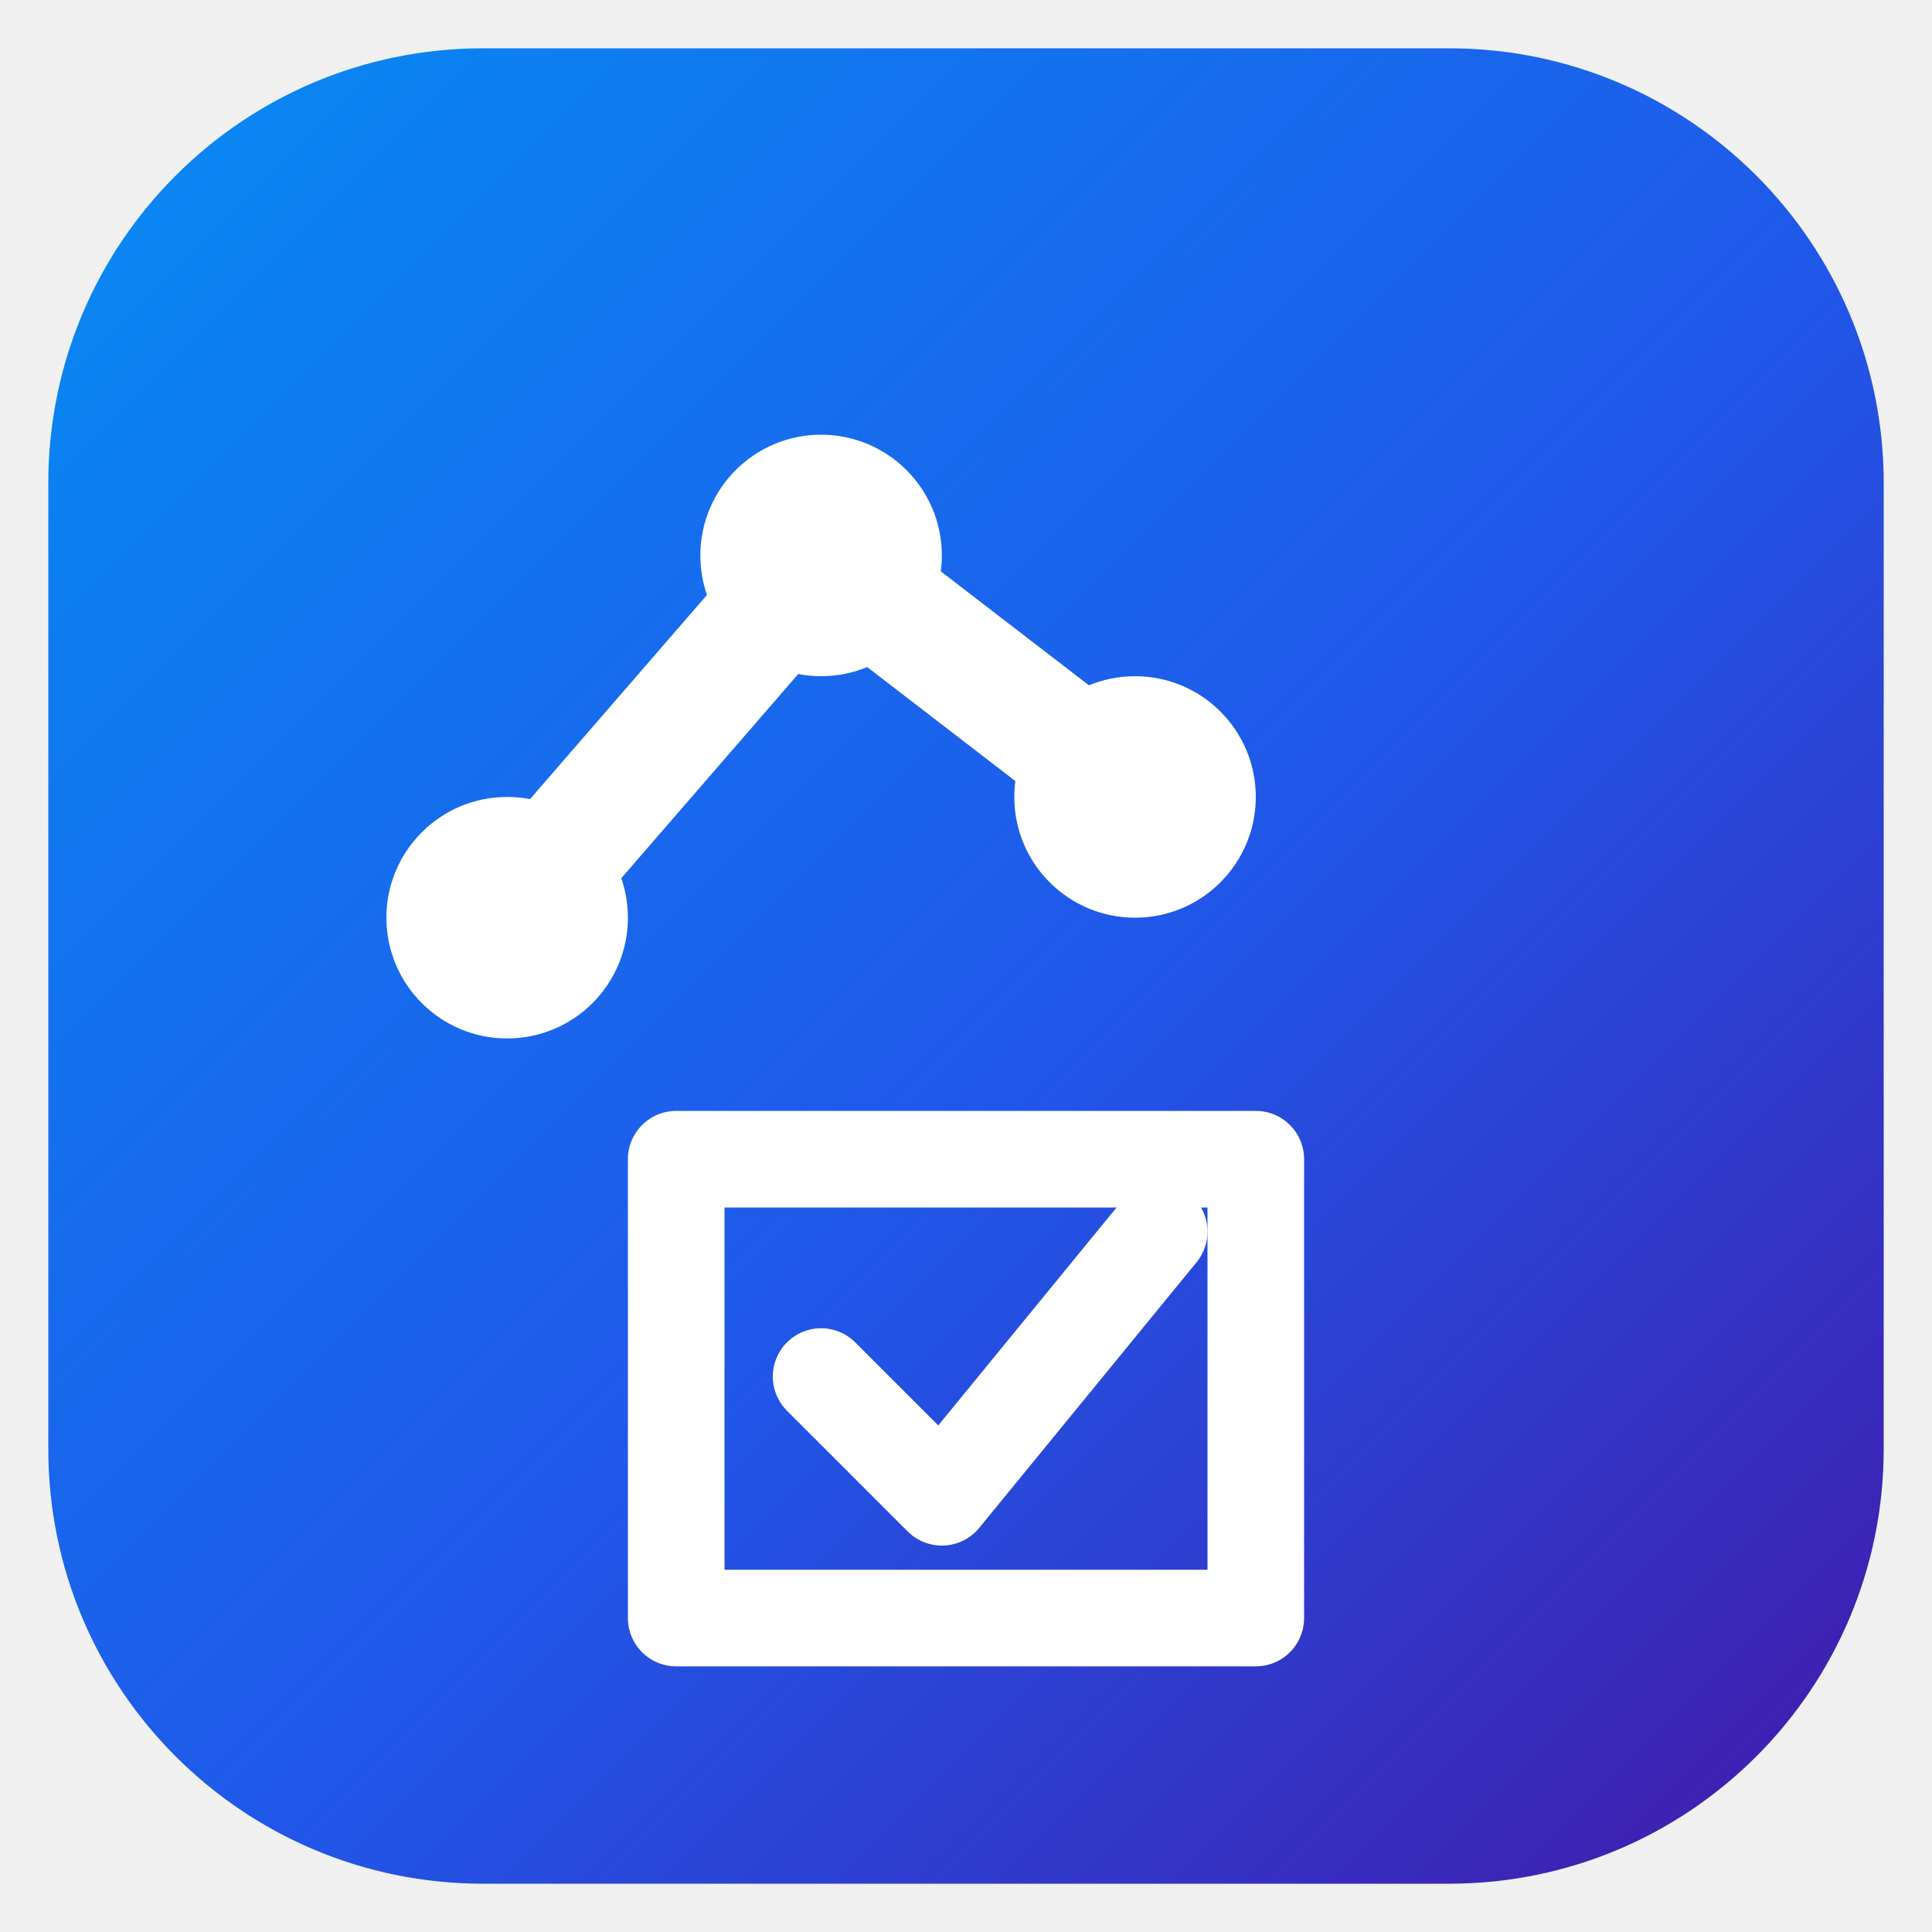
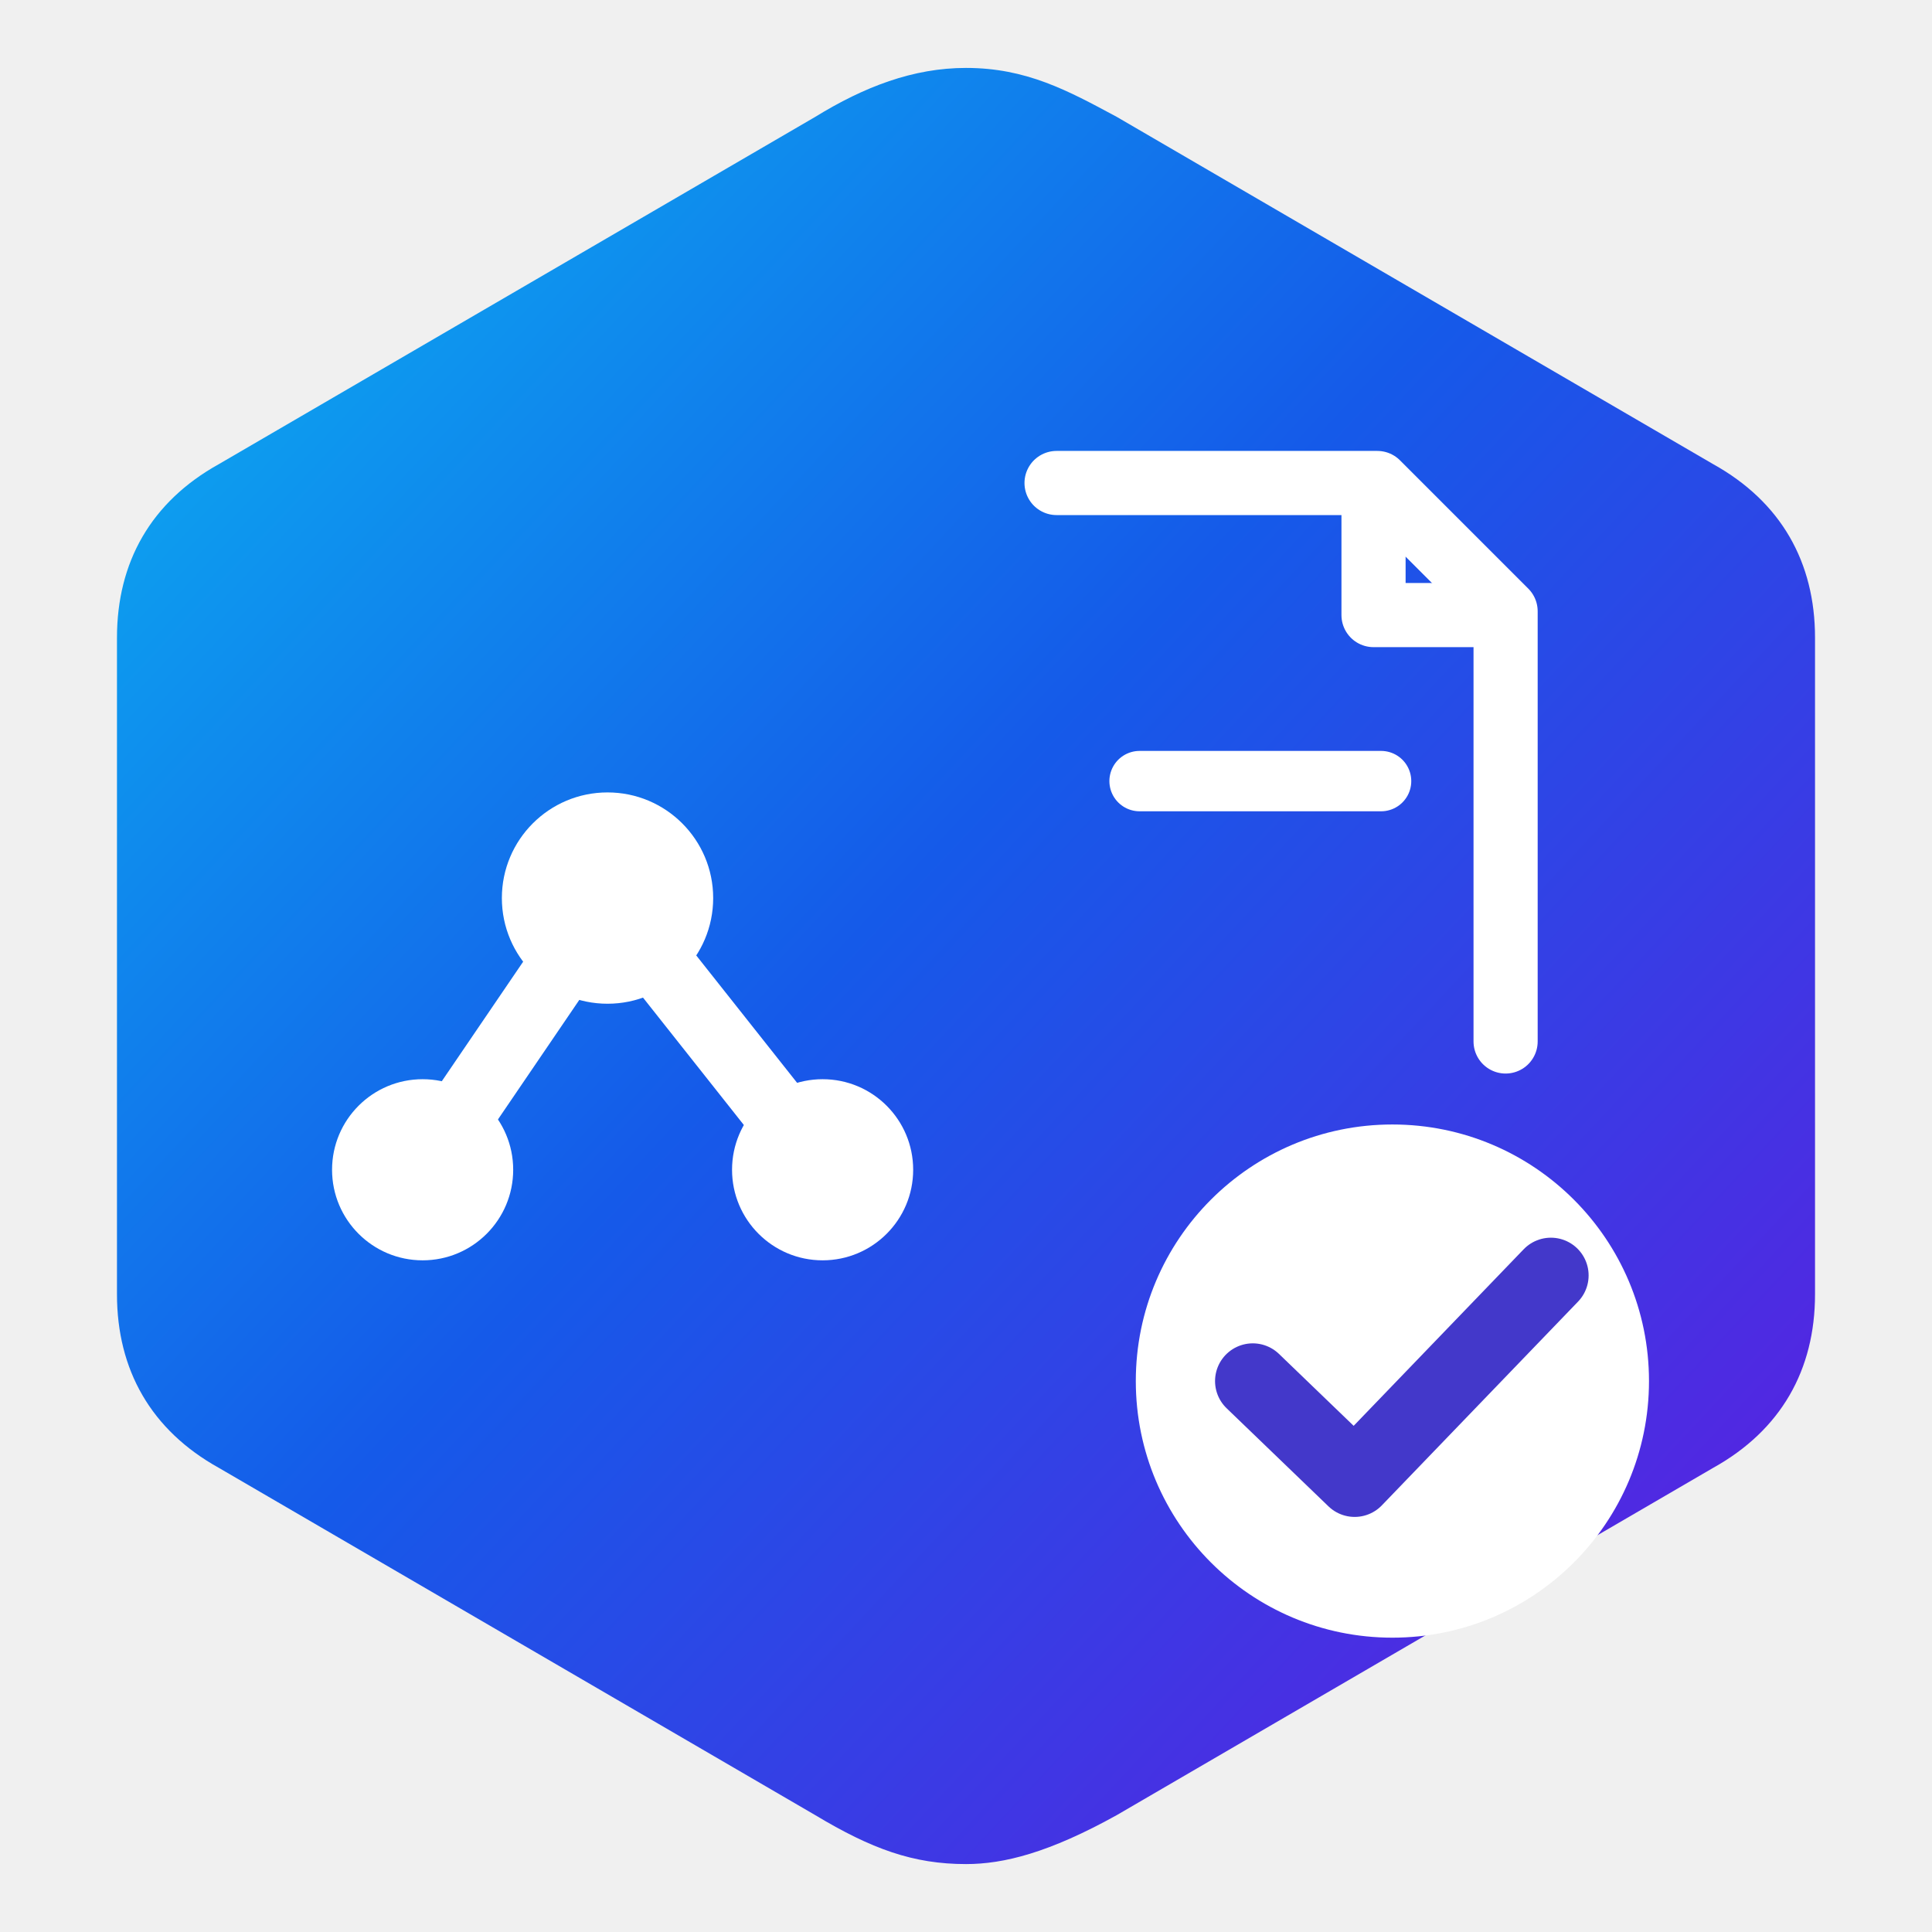
- <svg xmlns="http://www.w3.org/2000/svg" viewBox="0 0 80 80">
+ <svg xmlns="http://www.w3.org/2000/svg" viewBox="0 0 512 512">
  <defs>
-     <linearGradient id="g" x1="0" y1="0" x2="1" y2="1">
-       <stop stop-color="#078bf3" />
-       <stop offset=".55" stop-color="#2057e9" />
-       <stop offset="1" stop-color="#4218a9" />
+     <linearGradient id="bg" x1="0" y1="0" x2="1" y2="1">
+       <stop offset="0" stop-color="#09B8F1" />
+       <stop offset="0.46" stop-color="#155AE9" />
+       <stop offset="1" stop-color="#6517DF" />
+     </linearGradient>
+     <linearGradient id="line" x1="0" y1="0" x2="1" y2="1">
+       <stop stop-color="#FFFFFF" />
+       <stop offset="1" stop-color="#CCD8FF" />
    </linearGradient>
  </defs>
-   <rect x="2" y="2" width="76" height="76" rx="18" fill="url(#g)" />
-   <path d="M21 38 L34 23 L47 33" fill="none" stroke="white" stroke-width="5" stroke-linecap="round" />
-   <circle cx="21" cy="38" r="5" fill="white" />
-   <circle cx="34" cy="23" r="5" fill="white" />
-   <circle cx="47" cy="33" r="5" fill="white" />
-   <path d="M28 48h24v19H28z" fill="none" stroke="white" stroke-width="4" stroke-linejoin="round" />
-   <path d="m34 57 5 5 9-11" fill="none" stroke="white" stroke-width="4" stroke-linecap="round" stroke-linejoin="round" />
+   <path d="M256 18 C272 18 283 24 296 31 L454 123 C472 133 481 149 481 169 L481 343 C481 363 472 379 454 389 L296 481 C278 491 266 494 256 494 C242 494 231 490 216 481 L58 389 C40 379 31 363 31 343 L31 169 C31 149 40 133 58 123 L216 31 C229 23 242 18 256 18 Z" fill="url(#bg)" />
+   <path d="M280 128 H365 L399 162 V276" fill="none" stroke="#FFF" stroke-width="17" stroke-linecap="round" stroke-linejoin="round" />
+   <path d="M364 130 V163 H399" fill="none" stroke="#FFF" stroke-width="17" stroke-linejoin="round" />
+   <path d="M302 207 H366" stroke="#FFF" stroke-width="16" stroke-linecap="round" />
+   <path d="M161 238 L112 310 M161 238 L218 310" stroke="#FFF" stroke-width="18" stroke-linecap="round" />
+   <circle cx="161" cy="238" r="28" fill="#FFF" />
+   <circle cx="112" cy="310" r="24" fill="#FFF" />
+   <circle cx="218" cy="310" r="24" fill="#FFF" />
+   <circle cx="369" cy="366" r="68" fill="#FFF" />
+   <path d="M332 366 L359 392 L411 338" fill="none" stroke="#4338CA" stroke-width="20" stroke-linecap="round" stroke-linejoin="round" />
</svg>
